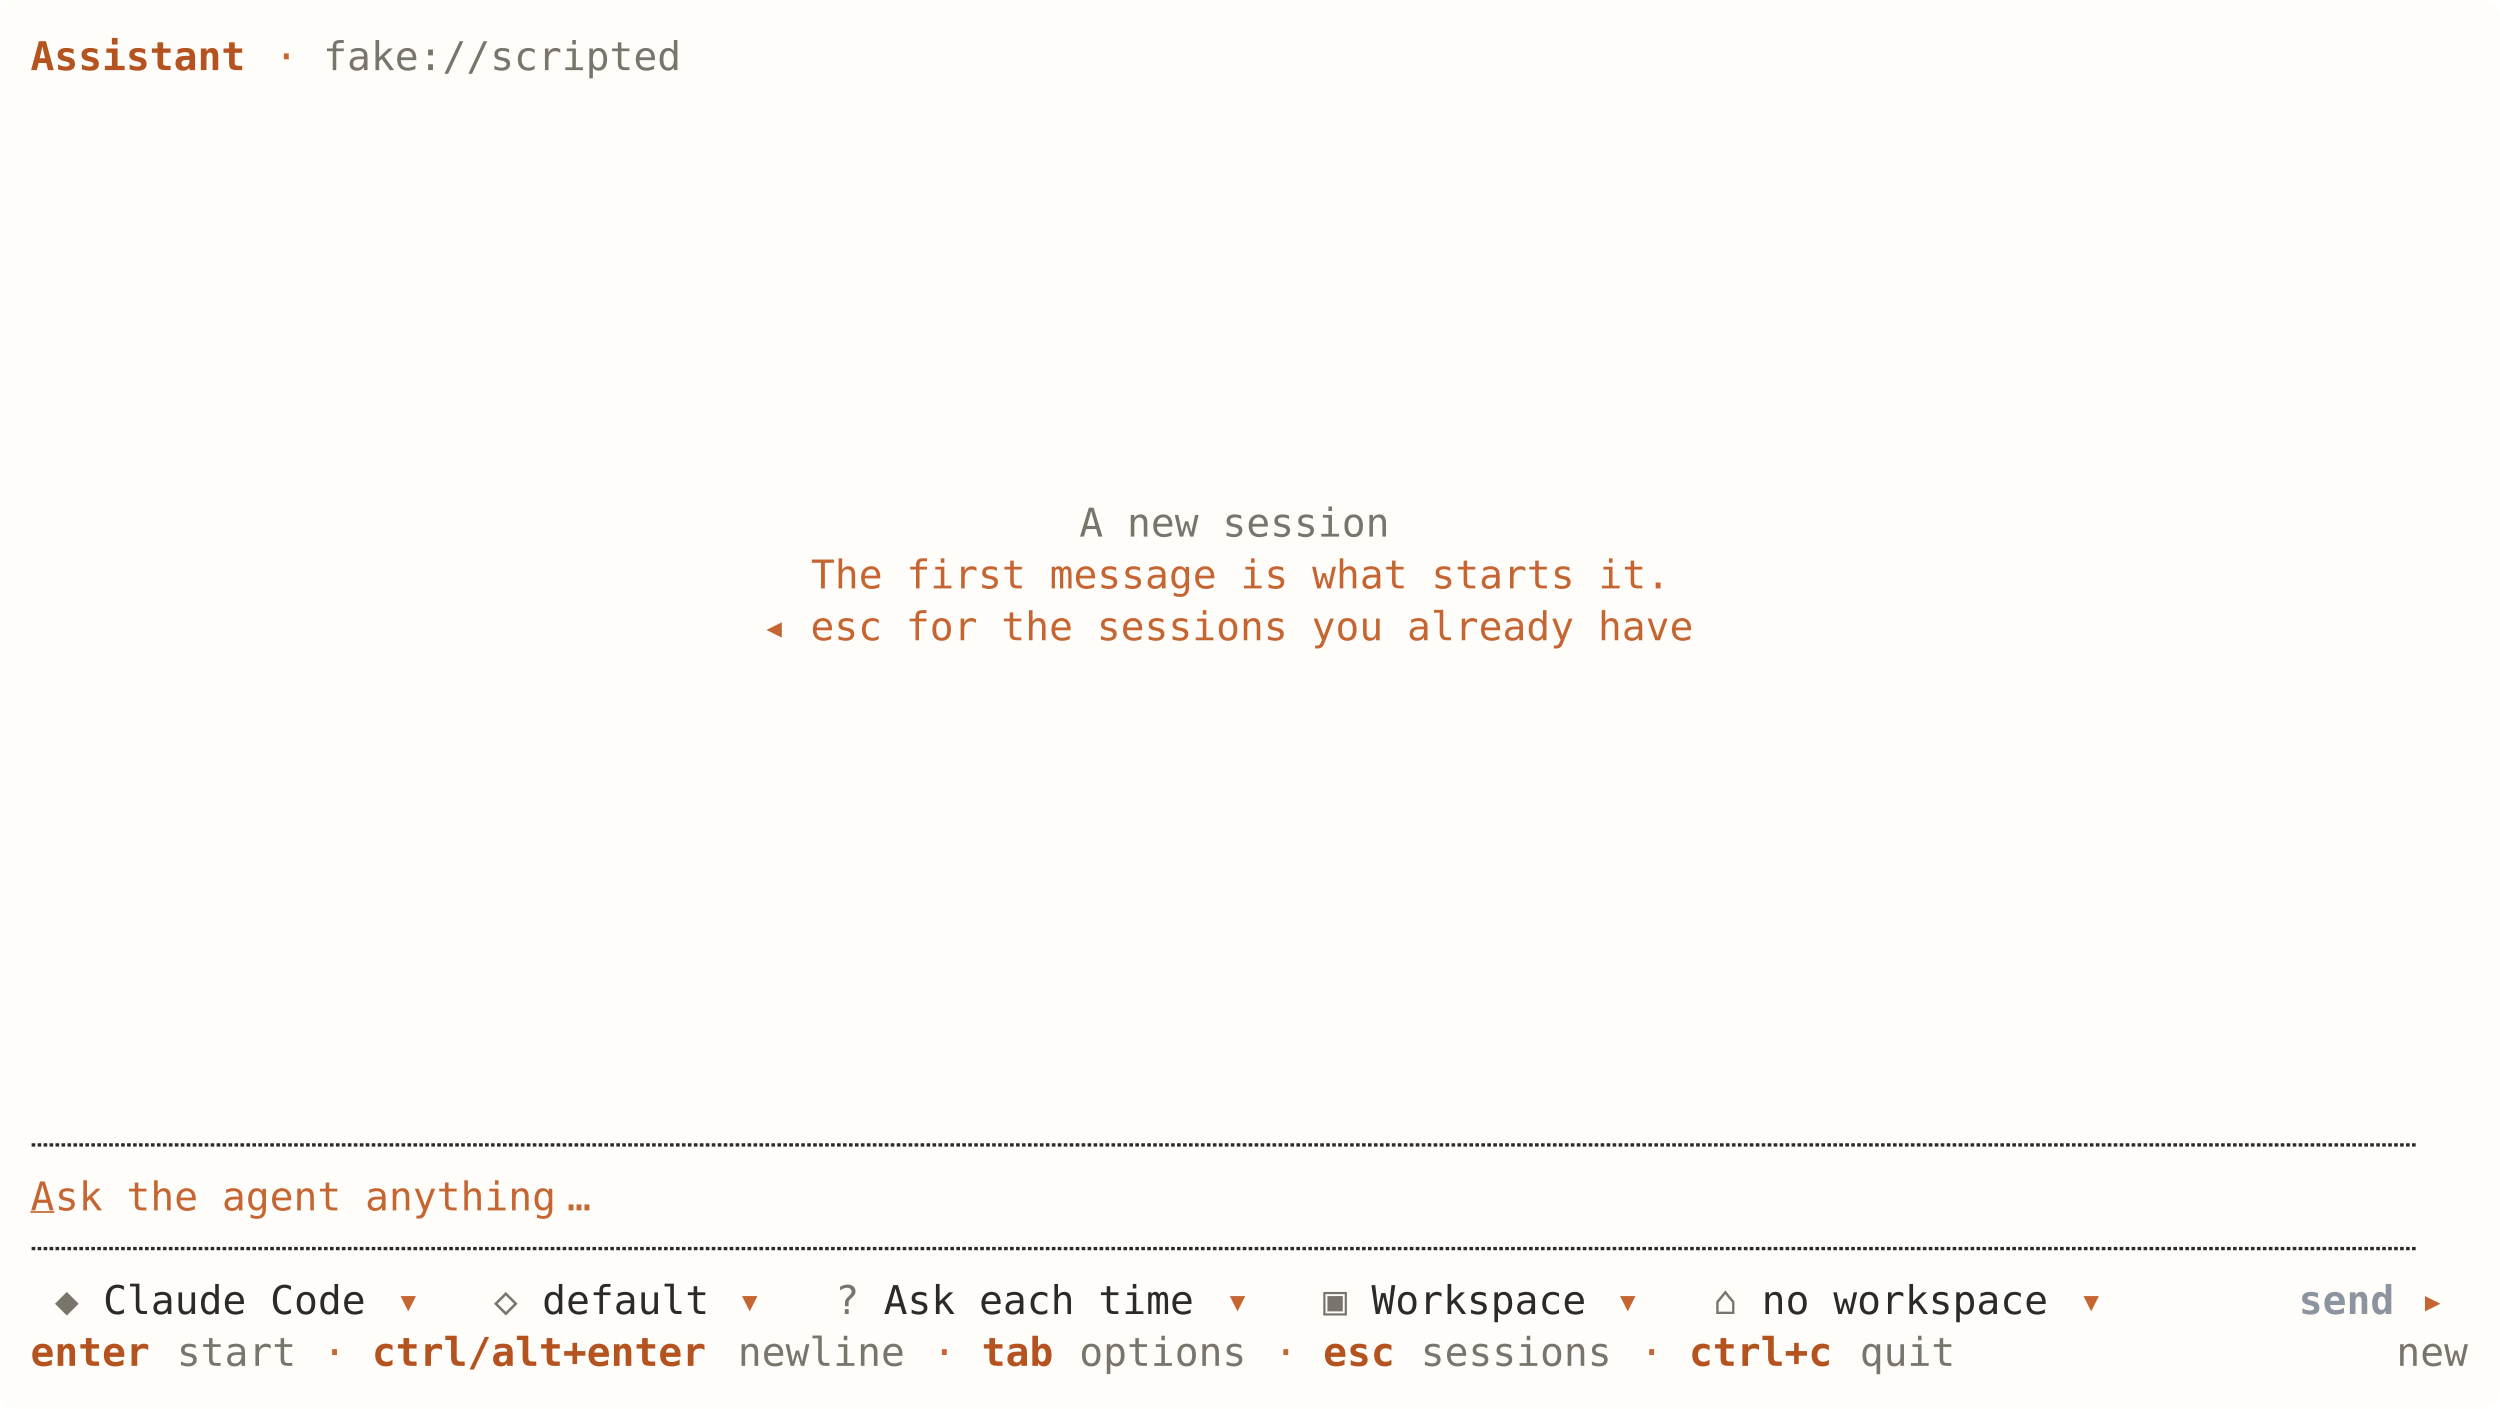
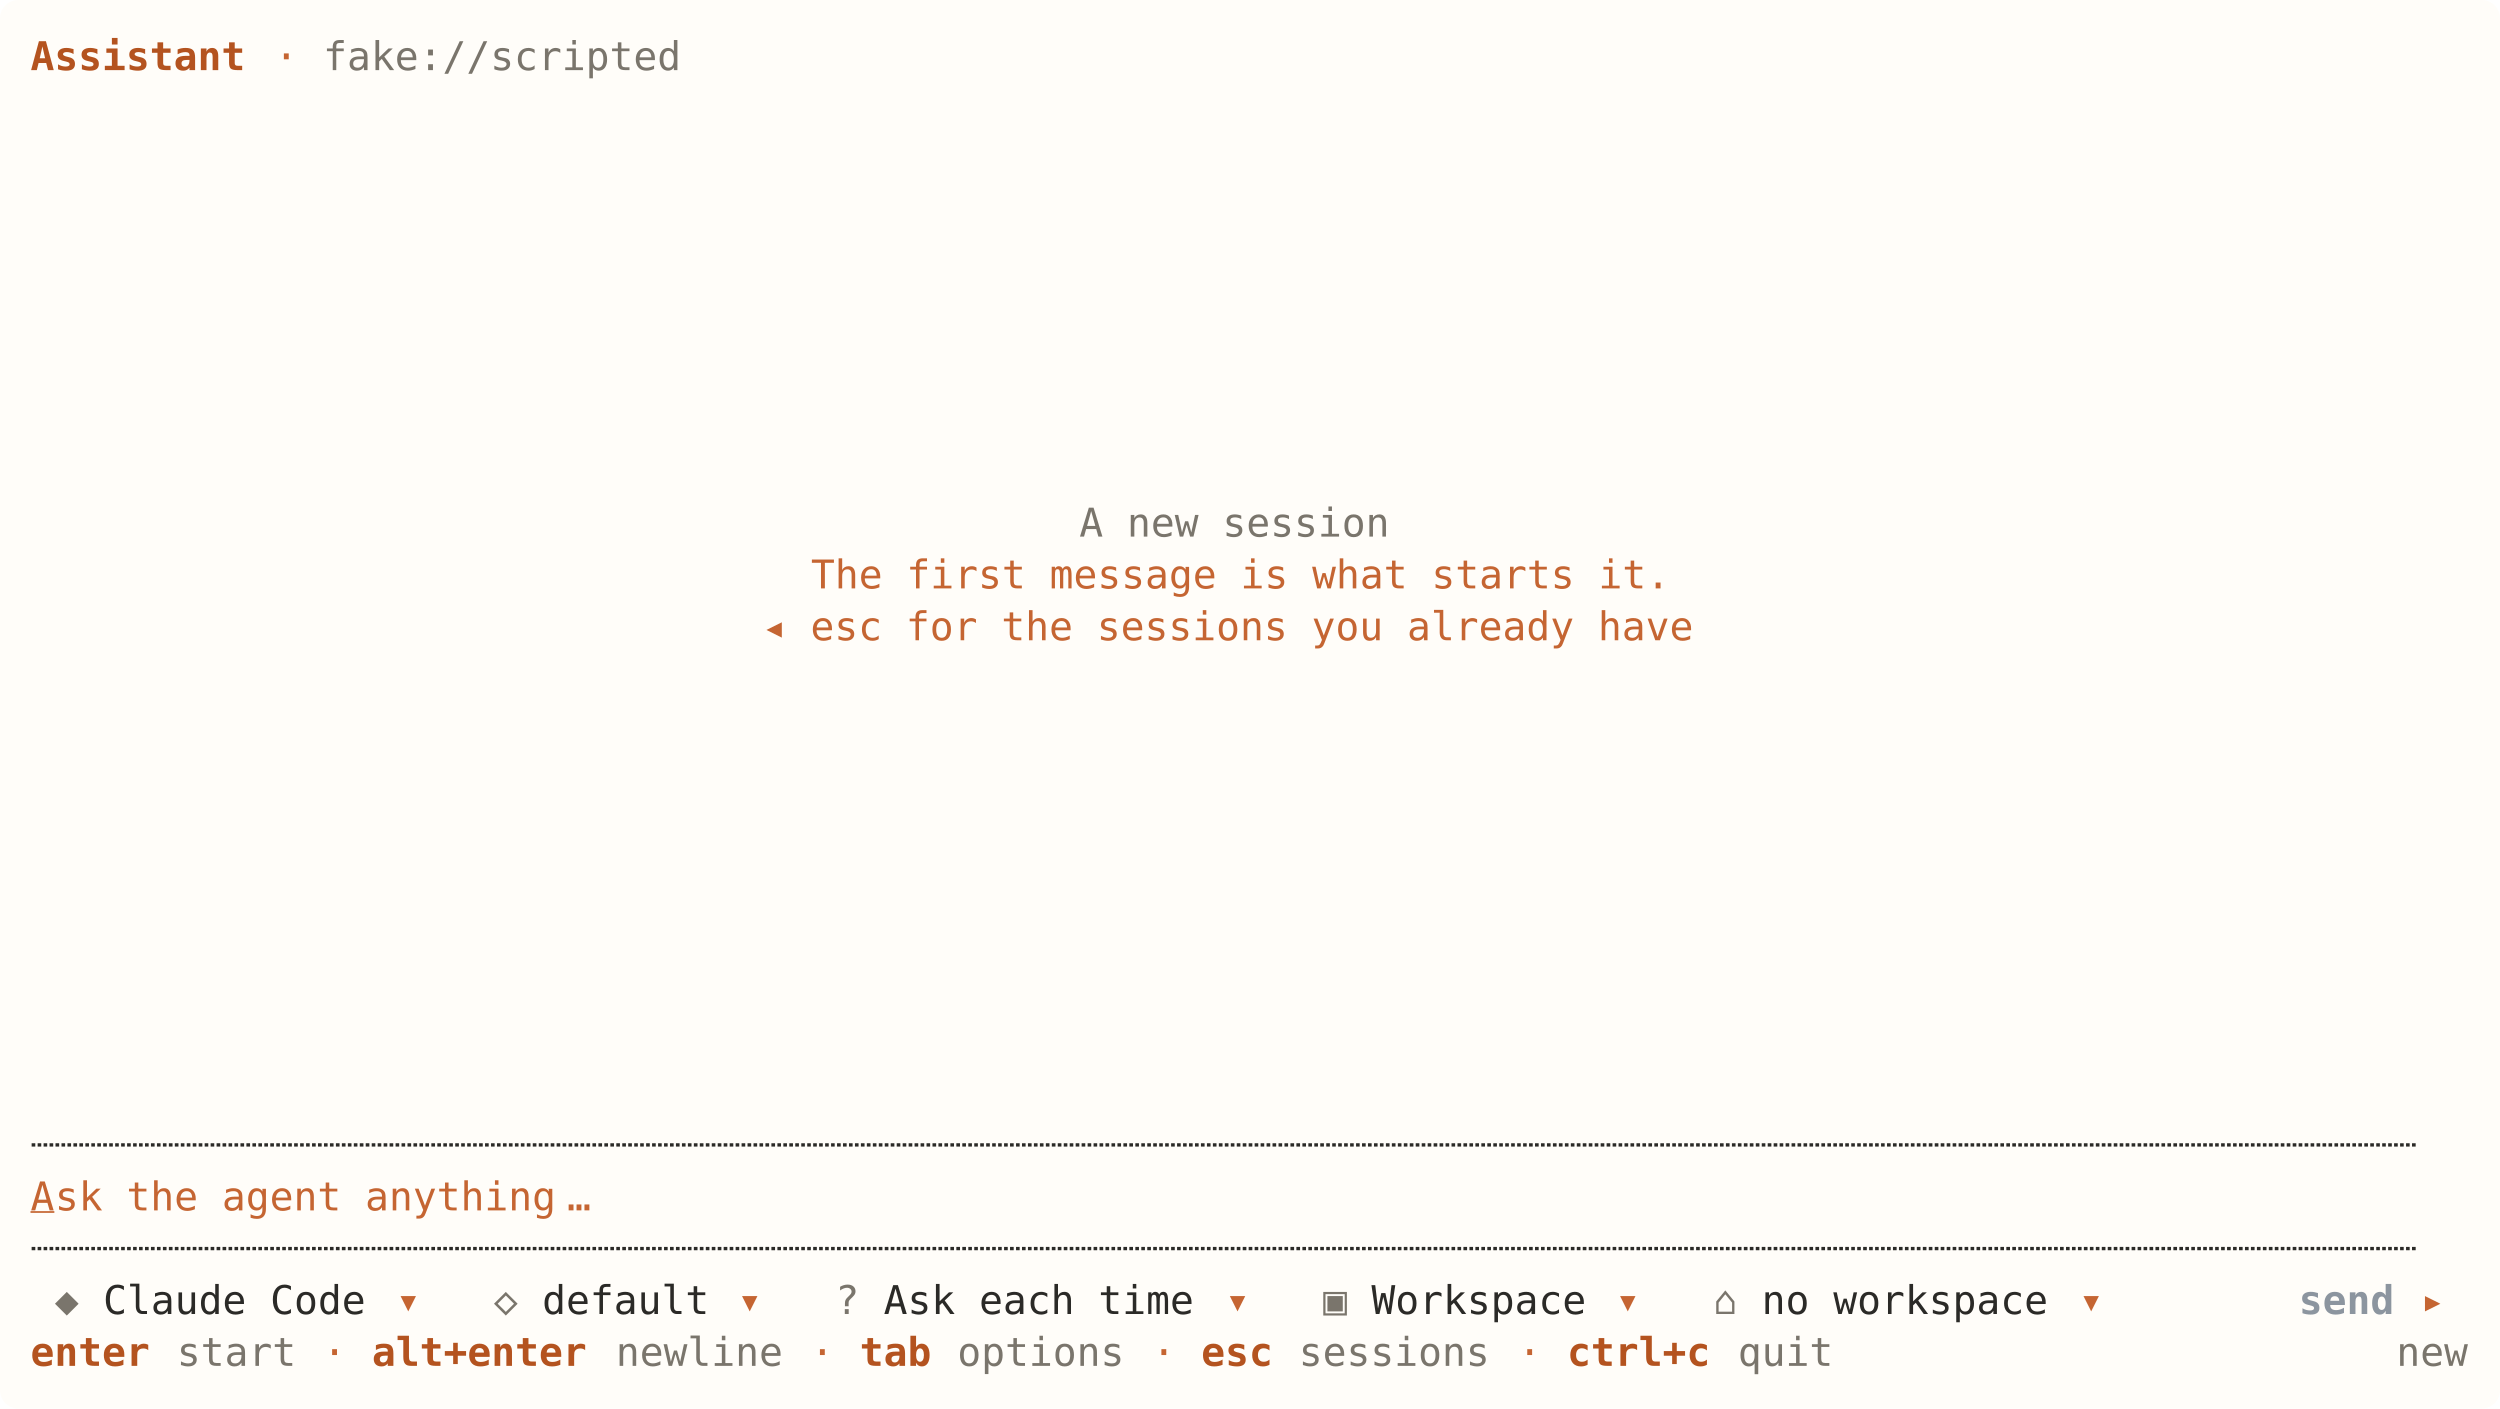
<svg xmlns="http://www.w3.org/2000/svg" width="820" height="462" viewBox="0 0 820 462" font-family="ui-monospace, SFMono-Regular, 'SF Mono', Menlo, Consolas, 'DejaVu Sans Mono', monospace" font-size="13px">
  <rect width="820" height="462" rx="6" fill="#fffdf9" />
  <text x="10" y="23" fill="#b4531f" font-weight="bold" textLength="72" lengthAdjust="spacing" xml:space="preserve">Assistant</text>
  <text x="90" y="23" fill="#c56532" textLength="8" lengthAdjust="spacing" xml:space="preserve">·</text>
  <text x="106" y="23" fill="#7a756c" textLength="120" lengthAdjust="spacing" xml:space="preserve">fake://scripted</text>
  <text x="354" y="176" fill="#7a756c" textLength="104" lengthAdjust="spacing" xml:space="preserve">A new session</text>
  <text x="266" y="193" fill="#c56532" textLength="288" lengthAdjust="spacing" xml:space="preserve">The first message is what starts it.</text>
  <text x="250" y="210" fill="#c56532" textLength="8" lengthAdjust="spacingAndGlyphs" xml:space="preserve">◂</text>
  <text x="258" y="210" fill="#c56532" textLength="304" lengthAdjust="spacing" xml:space="preserve"> esc for the sessions you already have</text>
  <text x="10" y="380" fill="#2b2a27" textLength="800" lengthAdjust="spacingAndGlyphs" xml:space="preserve">┈┈┈┈┈┈┈┈┈┈┈┈┈┈┈┈┈┈┈┈┈┈┈┈┈┈┈┈┈┈┈┈┈┈┈┈┈┈┈┈┈┈┈┈┈┈┈┈┈┈┈┈┈┈┈┈┈┈┈┈┈┈┈┈┈┈┈┈┈┈┈┈┈┈┈┈┈┈┈┈┈┈┈┈┈┈┈┈┈┈┈┈┈┈┈┈┈┈┈┈</text>
  <text x="10" y="397" fill="#c56532" text-decoration="underline" textLength="8" lengthAdjust="spacing" xml:space="preserve">A</text>
  <text x="18" y="397" fill="#c56532" textLength="168" lengthAdjust="spacing" xml:space="preserve">sk the agent anything</text>
  <text x="186" y="397" fill="#c56532" textLength="8" lengthAdjust="spacingAndGlyphs" xml:space="preserve">…</text>
  <text x="10" y="414" fill="#2b2a27" textLength="800" lengthAdjust="spacingAndGlyphs" xml:space="preserve">┈┈┈┈┈┈┈┈┈┈┈┈┈┈┈┈┈┈┈┈┈┈┈┈┈┈┈┈┈┈┈┈┈┈┈┈┈┈┈┈┈┈┈┈┈┈┈┈┈┈┈┈┈┈┈┈┈┈┈┈┈┈┈┈┈┈┈┈┈┈┈┈┈┈┈┈┈┈┈┈┈┈┈┈┈┈┈┈┈┈┈┈┈┈┈┈┈┈┈┈</text>
  <text x="18" y="431" fill="#7a756c" textLength="8" lengthAdjust="spacingAndGlyphs" xml:space="preserve">◆</text>
  <text x="26" y="431" fill="#2b2a27" textLength="104" lengthAdjust="spacing" xml:space="preserve"> Claude Code </text>
  <text x="130" y="431" fill="#c56532" textLength="8" lengthAdjust="spacingAndGlyphs" xml:space="preserve">▾</text>
  <text x="162" y="431" fill="#7a756c" textLength="8" lengthAdjust="spacingAndGlyphs" xml:space="preserve">◇</text>
  <text x="170" y="431" fill="#2b2a27" textLength="72" lengthAdjust="spacing" xml:space="preserve"> default </text>
  <text x="242" y="431" fill="#c56532" textLength="8" lengthAdjust="spacingAndGlyphs" xml:space="preserve">▾</text>
  <text x="274" y="431" fill="#7a756c" textLength="8" lengthAdjust="spacing" xml:space="preserve">?</text>
  <text x="282" y="431" fill="#2b2a27" textLength="120" lengthAdjust="spacing" xml:space="preserve"> Ask each time </text>
  <text x="402" y="431" fill="#c56532" textLength="8" lengthAdjust="spacingAndGlyphs" xml:space="preserve">▾</text>
  <text x="434" y="431" fill="#7a756c" textLength="8" lengthAdjust="spacingAndGlyphs" xml:space="preserve">▣</text>
  <text x="442" y="431" fill="#2b2a27" textLength="88" lengthAdjust="spacing" xml:space="preserve"> Workspace </text>
  <text x="530" y="431" fill="#c56532" textLength="8" lengthAdjust="spacingAndGlyphs" xml:space="preserve">▾</text>
  <text x="562" y="431" fill="#7a756c" textLength="8" lengthAdjust="spacingAndGlyphs" xml:space="preserve">⌂</text>
  <text x="570" y="431" fill="#2b2a27" textLength="112" lengthAdjust="spacing" xml:space="preserve"> no workspace </text>
  <text x="682" y="431" fill="#c56532" textLength="8" lengthAdjust="spacingAndGlyphs" xml:space="preserve">▾</text>
  <text x="754" y="431" fill="#8c959f" font-weight="bold" textLength="32" lengthAdjust="spacing" xml:space="preserve">send</text>
  <text x="794" y="431" fill="#c56532" textLength="8" lengthAdjust="spacingAndGlyphs" xml:space="preserve">▸</text>
  <text x="10" y="448" fill="#b4531f" font-weight="bold" textLength="40" lengthAdjust="spacing" xml:space="preserve">enter</text>
  <text x="58" y="448" fill="#7a756c" textLength="40" lengthAdjust="spacing" xml:space="preserve">start</text>
  <text x="98" y="448" fill="#c56532" textLength="24" lengthAdjust="spacing" xml:space="preserve"> · </text>
-   <text x="122" y="448" fill="#b4531f" font-weight="bold" textLength="112" lengthAdjust="spacing" xml:space="preserve">ctrl/alt+enter</text>
-   <text x="242" y="448" fill="#7a756c" textLength="56" lengthAdjust="spacing" xml:space="preserve">newline</text>
-   <text x="298" y="448" fill="#c56532" textLength="24" lengthAdjust="spacing" xml:space="preserve"> · </text>
-   <text x="322" y="448" fill="#b4531f" font-weight="bold" textLength="24" lengthAdjust="spacing" xml:space="preserve">tab</text>
-   <text x="354" y="448" fill="#7a756c" textLength="56" lengthAdjust="spacing" xml:space="preserve">options</text>
-   <text x="410" y="448" fill="#c56532" textLength="24" lengthAdjust="spacing" xml:space="preserve"> · </text>
-   <text x="434" y="448" fill="#b4531f" font-weight="bold" textLength="24" lengthAdjust="spacing" xml:space="preserve">esc</text>
-   <text x="466" y="448" fill="#7a756c" textLength="64" lengthAdjust="spacing" xml:space="preserve">sessions</text>
-   <text x="530" y="448" fill="#c56532" textLength="24" lengthAdjust="spacing" xml:space="preserve"> · </text>
-   <text x="554" y="448" fill="#b4531f" font-weight="bold" textLength="48" lengthAdjust="spacing" xml:space="preserve">ctrl+c</text>
-   <text x="610" y="448" fill="#7a756c" textLength="32" lengthAdjust="spacing" xml:space="preserve">quit</text>
+   <text x="122" y="448" fill="#b4531f" font-weight="bold" textLength="72" lengthAdjust="spacing" xml:space="preserve">alt+enter</text>
+   <text x="202" y="448" fill="#7a756c" textLength="56" lengthAdjust="spacing" xml:space="preserve">newline</text>
+   <text x="258" y="448" fill="#c56532" textLength="24" lengthAdjust="spacing" xml:space="preserve"> · </text>
+   <text x="282" y="448" fill="#b4531f" font-weight="bold" textLength="24" lengthAdjust="spacing" xml:space="preserve">tab</text>
+   <text x="314" y="448" fill="#7a756c" textLength="56" lengthAdjust="spacing" xml:space="preserve">options</text>
+   <text x="370" y="448" fill="#c56532" textLength="24" lengthAdjust="spacing" xml:space="preserve"> · </text>
+   <text x="394" y="448" fill="#b4531f" font-weight="bold" textLength="24" lengthAdjust="spacing" xml:space="preserve">esc</text>
+   <text x="426" y="448" fill="#7a756c" textLength="64" lengthAdjust="spacing" xml:space="preserve">sessions</text>
+   <text x="490" y="448" fill="#c56532" textLength="24" lengthAdjust="spacing" xml:space="preserve"> · </text>
+   <text x="514" y="448" fill="#b4531f" font-weight="bold" textLength="48" lengthAdjust="spacing" xml:space="preserve">ctrl+c</text>
+   <text x="570" y="448" fill="#7a756c" textLength="32" lengthAdjust="spacing" xml:space="preserve">quit</text>
  <text x="786" y="448" fill="#7a756c" textLength="24" lengthAdjust="spacing" xml:space="preserve">new</text>
</svg>
